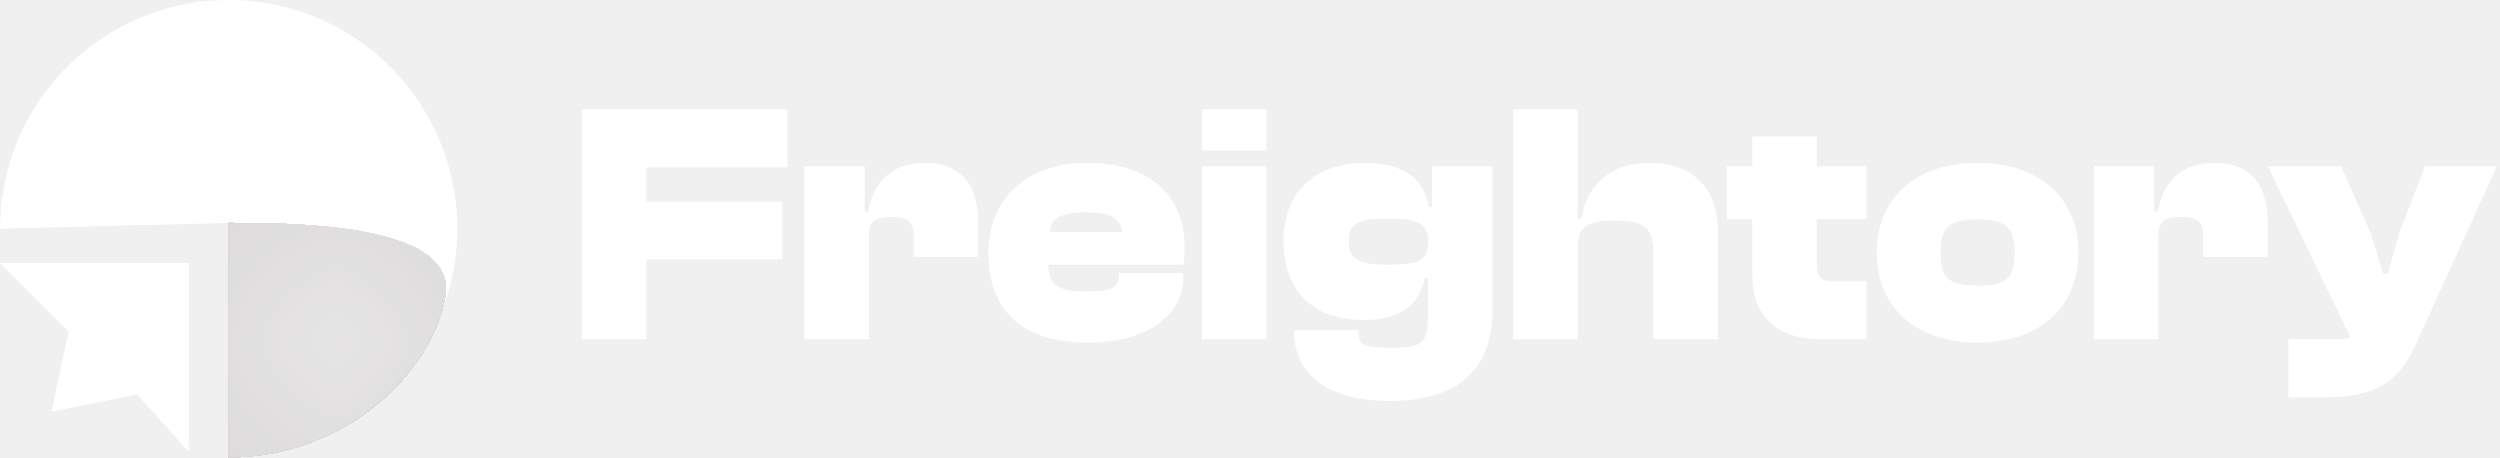
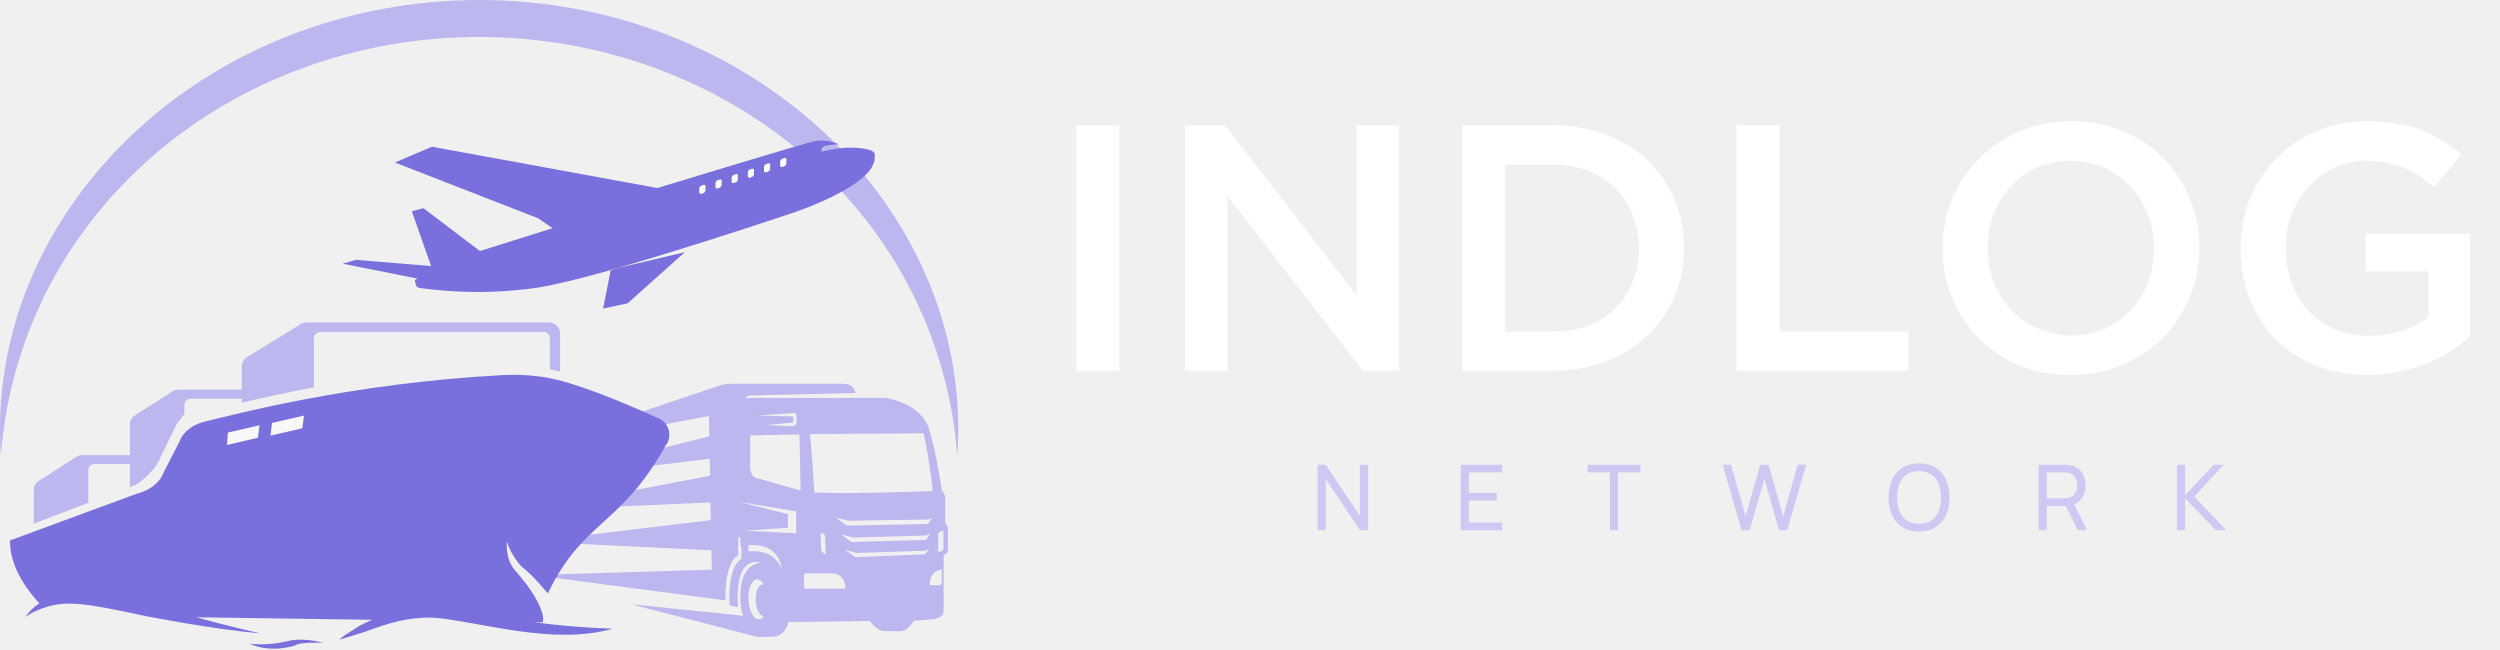
- <svg xmlns="http://www.w3.org/2000/svg" width="328" height="60" viewBox="0 0 328 60" fill="none">
-   <path d="M0 34.5L9 43.5L6.75 54L18 51.75L24.75 59.25V34.5H0Z" fill="white" />
-   <path d="M30 60C35.933 60 41.734 58.24 46.667 54.944C51.601 51.648 55.446 46.962 57.716 41.48C59.987 35.999 60.581 29.967 59.424 24.147C58.266 18.328 55.409 12.982 51.213 8.787C47.018 4.591 41.672 1.734 35.853 0.576C30.033 -0.581 24.001 0.013 18.52 2.284C13.038 4.554 8.352 8.399 5.056 13.333C1.759 18.266 8.95925e-07 24.067 0 30L30 29.25V60Z" fill="white" />
-   <g filter="url(#filter0_i_67_244)">
-     <path d="M30 60V29.25C38.229 29.25 59.922 29.282 58.426 38.79C56.93 48.298 45.709 60 30 60Z" fill="white" />
-   </g>
-   <path d="M84.81 44.5H76.35V14.35H103.305V21.955H84.81V26.455H102.63V34.015H84.81V44.5ZM113.99 44.5H105.53V21.82H113.45V27.76H113.9C114.53 24.025 116.87 21.37 121.37 21.37C126.365 21.37 128.345 24.655 128.345 29.2V33.7H119.885V31.045C119.885 29.155 119.165 28.48 116.96 28.48C114.665 28.48 113.99 29.155 113.99 30.955V44.5ZM142.784 44.95C135.089 44.95 129.689 41.665 129.689 33.16C129.689 25.78 135.044 21.37 142.604 21.37C150.434 21.37 155.429 25.285 155.429 32.575C155.429 33.34 155.384 33.925 155.294 34.735H137.519C137.654 37.48 138.869 38.245 142.469 38.245C145.889 38.245 146.789 37.66 146.789 36.31V35.815H155.249V36.355C155.249 41.395 150.434 44.95 142.784 44.95ZM142.424 27.85C139.319 27.85 138.014 28.525 137.654 30.46H147.239C146.924 28.525 145.574 27.85 142.424 27.85ZM166.153 19.75H157.693V14.35H166.153V19.75ZM166.153 44.5H157.693V21.82H166.153V44.5ZM178.935 41.98C172.185 41.98 168.405 38.11 168.405 31.63C168.405 25.24 172.455 21.37 179.16 21.37C183.75 21.37 186.81 23.215 187.44 27.13H187.89V21.82H195.81V40.675C195.81 48.775 190.995 52.6 182.265 52.6C174.345 52.6 169.755 49.27 169.755 43.33H178.215C178.215 45.175 178.44 45.625 182.85 45.625C186.495 45.625 187.35 45.085 187.35 41.26V36.49H186.9C186.315 39.775 183.93 41.98 178.935 41.98ZM176.955 31.63C176.955 33.88 178.035 34.735 181.995 34.735C185.775 34.735 187.35 34.285 187.35 31.9V31.585C187.35 29.155 185.775 28.66 181.995 28.66C178.035 28.66 176.955 29.425 176.955 31.63ZM206.978 44.5H198.518V14.35H206.978V28.705H207.428C208.148 24.88 210.668 21.37 216.473 21.37C222.503 21.37 225.383 25.195 225.383 30.235V44.5H216.923V33.07C216.923 29.92 215.708 28.93 211.838 28.93C207.923 28.93 206.978 29.875 206.978 32.8V44.5ZM244.882 44.5H238.942C233.272 44.5 229.897 41.755 229.897 35.86V28.75H226.567V21.82H229.897V17.905H238.357V21.82H244.882V28.75H238.357V34.645C238.357 36.445 238.897 36.895 240.832 36.895H244.882V44.5ZM259.457 44.95C251.582 44.95 246.227 40.495 246.227 33.16C246.227 25.78 251.582 21.37 259.457 21.37C267.332 21.37 272.687 25.78 272.687 33.16C272.687 40.495 267.332 44.95 259.457 44.95ZM259.457 37.48C263.282 37.48 264.317 36.445 264.317 33.16C264.317 29.875 263.282 28.795 259.457 28.795C255.632 28.795 254.597 29.875 254.597 33.16C254.597 36.445 255.632 37.48 259.457 37.48ZM283.179 44.5H274.719V21.82H282.639V27.76H283.089C283.719 24.025 286.059 21.37 290.559 21.37C295.554 21.37 297.534 24.655 297.534 29.2V33.7H289.074V31.045C289.074 29.155 288.354 28.48 286.149 28.48C283.854 28.48 283.179 29.155 283.179 30.955V44.5ZM304.324 52.15H300.229V44.5H306.799C307.474 44.5 308.014 44.41 308.374 44.23L297.529 21.82H307.159L311.074 30.73L312.694 35.95H313.279L314.764 30.64L318.139 21.82H327.589L316.834 45.4C314.404 50.755 310.939 52.15 304.324 52.15Z" fill="white" />
-   <defs>
-     <filter id="filter0_i_67_244" x="30" y="29.25" width="28.5" height="33.75" filterUnits="userSpaceOnUse" color-interpolation-filters="sRGB">
-       <feFlood flood-opacity="0" result="BackgroundImageFix" />
-       <feBlend mode="normal" in="SourceGraphic" in2="BackgroundImageFix" result="shape" />
-       <feColorMatrix in="SourceAlpha" type="matrix" values="0 0 0 0 0 0 0 0 0 0 0 0 0 0 0 0 0 0 127 0" result="hardAlpha" />
-       <feOffset dy="3" />
-       <feGaussianBlur stdDeviation="15" />
-       <feComposite in2="hardAlpha" operator="arithmetic" k2="-1" k3="1" />
-       <feColorMatrix type="matrix" values="0 0 0 0 0.281 0 0 0 0 0.238 0 0 0 0 0.238 0 0 0 0.2 0" />
-       <feBlend mode="normal" in2="shape" result="effect1_innerShadow_67_244" />
-     </filter>
-   </defs>
+ <svg xmlns="http://www.w3.org/2000/svg" width="308" height="80" viewBox="0 0 308 80" fill="none">
+   <path d="M0.113 56.164C-0.135 52.589 0.026 49.027 0.594 45.483C1.16 41.937 2.125 38.484 3.485 35.124C4.876 31.715 6.628 28.468 8.744 25.385C10.859 22.302 13.293 19.447 16.046 16.819C18.817 14.166 21.846 11.79 25.141 9.698C28.435 7.606 31.926 5.836 35.613 4.39C37.459 3.668 39.342 3.032 41.259 2.486C43.176 1.937 45.118 1.478 47.086 1.109C49.052 0.74 51.036 0.465 53.033 0.279C55.033 0.094 57.037 0 59.045 0C61.054 0 63.056 0.094 65.055 0.279C67.052 0.465 69.036 0.74 71.004 1.109C72.971 1.478 74.914 1.937 76.831 2.486C78.748 3.032 80.63 3.668 82.475 4.39C86.165 5.836 89.655 7.606 92.952 9.698C96.249 11.792 99.283 14.166 102.054 16.819C104.8 19.449 107.227 22.306 109.338 25.387C111.447 28.47 113.195 31.716 114.579 35.124C115.941 38.484 116.904 41.937 117.47 45.483C118.036 49.029 118.192 52.589 117.938 56.164C117.684 52.671 117.087 49.227 116.144 45.833C115.201 42.44 113.93 39.153 112.332 35.972C110.749 32.844 108.864 29.881 106.67 27.079C104.477 24.28 102.016 21.692 99.287 19.317C98.616 18.731 97.932 18.16 97.232 17.606C96.532 17.051 95.819 16.511 95.09 15.987C94.361 15.462 93.621 14.955 92.865 14.461C92.112 13.97 91.345 13.495 90.565 13.036C89.787 12.579 88.996 12.137 88.193 11.713C87.391 11.289 86.577 10.883 85.755 10.493C84.93 10.106 84.098 9.735 83.256 9.382C82.413 9.031 81.562 8.697 80.701 8.381C79.841 8.067 78.974 7.769 78.098 7.492C77.222 7.214 76.339 6.957 75.45 6.719C74.562 6.478 73.666 6.26 72.766 6.06C71.865 5.86 70.96 5.679 70.051 5.52C69.141 5.359 68.227 5.218 67.311 5.098C66.393 4.977 65.474 4.875 64.551 4.796C63.629 4.714 62.706 4.653 61.781 4.614C60.853 4.574 59.928 4.553 59.001 4.553C58.076 4.553 57.149 4.574 56.224 4.614C55.298 4.653 54.373 4.714 53.451 4.796C52.53 4.875 51.609 4.977 50.693 5.098C49.775 5.218 48.861 5.359 47.951 5.52C47.042 5.679 46.137 5.86 45.236 6.06C44.336 6.26 43.442 6.478 42.553 6.719C41.663 6.957 40.781 7.214 39.907 7.492C39.031 7.769 38.163 8.067 37.303 8.381C36.443 8.697 35.591 9.031 34.749 9.382C33.906 9.735 33.072 10.106 32.25 10.493C31.425 10.883 30.614 11.289 29.811 11.713C29.009 12.137 28.217 12.579 27.437 13.036C26.659 13.495 25.892 13.97 25.137 14.461C24.383 14.955 23.641 15.463 22.912 15.987C22.186 16.511 21.47 17.051 20.77 17.606C20.07 18.16 19.386 18.731 18.715 19.317C15.995 21.694 13.543 24.284 11.357 27.084C9.168 29.885 7.286 32.848 5.708 35.972C4.112 39.153 2.844 42.44 1.903 45.833C0.962 49.227 0.364 52.671 0.113 56.164Z" fill="#BCB7EE" />
+   <path d="M116.828 65.025C116.828 65.025 116.687 64.715 116.449 64.408V61.12C116.449 61.12 116.331 60.693 116.045 60.506C116.045 60.506 115.452 56.173 114.479 52.909C114.479 52.909 113.91 49.95 109.19 49.028H92.274C92.274 49.028 92.039 49.028 91.801 49.122C91.894 48.887 92.132 48.721 92.394 48.721L105.369 48.414C105.251 47.562 104.61 47.276 103.757 47.276H90.307C89.783 47.276 89.262 47.324 88.765 47.466L65.018 55.441L87.341 51.253L87.389 53.761L65.657 59.202L87.434 56.505L87.482 58.612L65.16 62.869L87.53 61.9L87.579 64.077L65.563 66.729L87.648 67.792L87.696 70.183L65.705 70.845L89.38 73.967C89.38 73.967 89.145 69.424 90.946 68.409C90.946 67.864 90.946 67.082 90.946 66.16C91.018 66.184 91.112 66.208 91.208 66.208V67.178C91.208 67.178 91.208 67.319 91.349 67.368V68.834C91.349 68.834 89.57 69.686 89.904 74.585C89.904 74.585 90.615 74.75 90.922 74.795C90.877 74.064 90.877 73.046 90.877 73.046C91.018 70.679 91.587 70.11 91.587 70.11C92.419 68.858 93.747 69.306 93.747 69.306C92.964 69.355 92.205 69.993 91.967 70.348C91.091 71.649 91.16 73.66 91.28 74.795C91.301 75.057 91.422 75.461 91.563 75.861L77.757 74.443L93.367 78.486L95.313 78.441H95.358C95.358 78.441 96.71 78.417 97.138 76.641L107.173 76.499C107.173 76.499 107.98 77.779 109.046 77.755H111.04C111.04 77.755 111.895 77.683 112.582 76.475L114.931 76.288C114.931 76.288 116.163 76.168 116.259 75.412V68.313C116.283 68.313 116.78 68.385 116.78 67.602C116.78 67.533 116.78 65.049 116.78 65.049L116.828 65.025ZM113.768 53.358C113.768 53.358 114.455 56.032 114.907 60.506C114.907 60.506 104.041 60.906 100.318 60.671C100.318 60.671 100.032 55.631 99.794 53.475L113.768 53.382V53.358H113.768ZM114.338 64.549L104.375 64.763L102.926 63.77L104.492 64.149L114.362 64.007L114.835 63.77L114.338 64.549ZM114.6 65.733L114.1 66.515L104.896 66.774L103.637 65.829L105.086 66.229L114.124 65.97L114.6 65.733ZM101.74 68.289L101.36 68.075C101.243 68.006 101.17 67.888 101.17 67.768L101.101 65.898C101.101 65.781 101.219 65.639 101.312 65.711L101.646 65.946C101.646 65.995 101.739 68.313 101.739 68.313V68.289H101.74ZM97.707 50.874C97.707 50.874 98.062 50.826 98.135 51.133V52.175C98.135 52.175 97.897 52.578 97.4 52.506L94.385 52.364L97.731 52.057V51.298L93.319 51.205L97.707 50.898V50.874ZM94.102 75.909C93.936 76.144 93.723 76.289 93.509 76.289C92.843 76.31 92.274 75.247 92.205 73.898C92.132 72.549 92.608 71.414 93.271 71.39C93.581 71.39 93.864 71.6 94.102 72.004C94.054 72.004 94.006 72.004 93.96 72.004C93.436 72.028 93.057 72.928 93.105 74.015C93.153 75.057 93.602 75.909 94.102 75.933V75.909ZM96.261 69.993C95.168 67.412 92.205 67.957 92.205 67.957V67.178C96.165 66.847 96.306 70.11 96.261 69.993ZM91.753 65.38L97.069 65.025V63.345L91.111 61.855L98.086 62.989V65.711L91.729 65.38H91.753ZM93.319 58.919C92.37 58.777 92.418 57.522 92.418 57.522V53.641L98.49 53.523L98.632 60.433L93.319 58.919ZM99.321 72.549C99.18 72.549 99.059 72.432 99.059 72.287V70.893C99.059 70.751 99.18 70.631 99.321 70.631H102.547C104.23 70.703 104.161 72.525 104.161 72.525H99.321V72.549ZM113.934 68.289L105.393 68.644L104.065 67.723L105.513 68.123L114.006 67.84L114.479 67.602L113.958 68.289H113.934ZM115.973 71.887C115.973 72.004 115.88 72.1 115.762 72.1H114.551C114.551 70.42 115.618 70.276 115.618 70.276L116.021 70.182V71.862L115.973 71.887ZM116.235 67.626C116.235 67.626 116.211 67.933 115.593 67.982V65.853C115.593 65.757 115.642 65.639 115.738 65.591L116.021 65.401C116.117 65.356 116.235 65.401 116.235 65.522V67.626H116.235ZM66.964 40.911H39.467C39.018 40.911 38.663 41.266 38.663 41.715V47.727C35.103 48.39 32.091 49.076 29.791 49.618V49.121H23.454C23.053 49.121 22.719 49.453 22.719 49.856V51.015C22.222 51.584 21.746 52.292 21.746 52.292L19.873 56.128C19.066 58.305 16.741 59.723 16.741 59.723L16.006 60.009V57.166H11.618C11.214 57.166 10.883 57.498 10.883 57.901V61.948L4.167 64.504V60.316C4.167 59.888 4.381 59.509 4.739 59.274L9.435 56.269C9.624 56.152 9.838 56.079 10.076 56.079H16.006V52.247C16.006 51.819 16.22 51.443 16.575 51.205L21.274 48.2C21.463 48.083 21.677 48.01 21.912 48.01H29.791V45.123C29.791 44.674 30.026 44.247 30.405 44.012L37.073 39.917C37.287 39.8 37.522 39.727 37.76 39.727H67.675C68.41 39.727 69.003 40.321 69.003 41.052V45.785C68.576 45.668 68.151 45.575 67.747 45.502V41.694C67.747 41.242 67.389 40.887 66.94 40.887L66.964 40.911Z" fill="#BCB7EE" />
+   <path d="M39.801 79.197C39.801 79.197 36.835 79.055 36.338 79.528C36.338 79.528 33.347 80.546 30.739 79.293C30.739 79.293 32.778 79.624 35.365 79.007C35.365 79.007 36.976 78.441 39.825 79.197H39.801Z" fill="#796FDD" />
+   <path d="M82.121 54.683C76.475 64.928 71.897 63.983 67.485 73.115C67.485 73.115 65.777 70.962 64.259 69.803C64.259 69.803 62.883 68.337 62.455 66.705C62.455 66.705 62.172 68.858 63.5 70.324C65.446 72.525 66.678 74.584 66.892 75.957C66.94 76.216 66.916 76.454 66.892 76.665H65.753C65.847 76.665 65.943 76.665 66.039 76.689C70.924 77.351 75.502 77.448 75.502 77.448C71.804 78.51 67.65 78.3 63.735 77.731C60.203 77.234 56.857 76.475 54.224 76.168C51.33 75.837 48.412 76.596 46.325 77.351C44.452 78.062 41.84 78.796 41.84 78.796C42.292 78.251 43.596 77.613 44.117 77.21C44.687 76.879 45.28 76.596 45.873 76.358L24.192 76.051C28.08 77.138 32.019 78.014 32.019 78.014C26.586 77.589 18.238 75.957 18.238 75.957H18.214C10.787 74.346 8.32 73.967 5.757 74.774C4.05 75.292 3.267 75.909 3.125 76.026C3.577 75.34 4.167 74.774 4.857 74.322C3.812 73.235 1.18 70.134 1.228 66.584L16.813 60.837C16.813 60.837 19.376 60.34 20.18 58.163L22.126 54.375C22.126 54.375 22.65 52.554 25.331 51.915C28.77 51.111 43.003 47.23 61.91 46.213C63.736 46.116 65.564 46.213 67.344 46.52C70.831 47.134 76.096 49.266 81.222 51.584C82.384 52.126 82.788 53.547 82.17 54.682L82.121 54.683Z" fill="#796FDD" />
+   <path d="M31.995 52.388L28.08 53.289L27.962 54.824L31.781 53.927L31.971 52.388H31.995Z" fill="#F8F8F8" />
+   <path d="M37.428 51.205L33.513 52.105L33.323 53.665L37.238 52.768L37.452 51.229L37.428 51.205Z" fill="#F8F8F8" />
+   <path d="M107.766 19.308C107.98 22.882 97.541 26.266 97.541 26.266C97.541 26.266 85.751 30.24 76.143 33.008L75.243 33.221V33.269C71.542 34.311 68.22 35.139 66.156 35.446C58.612 36.557 52.586 35.564 51.992 35.516C51.399 35.47 51.306 35.257 51.306 35.257L51.116 34.663C51.044 34.38 51.495 34.332 51.495 34.332L42.22 32.487L43.834 32.014L53.11 32.773L50.737 26.028L52.161 25.649L59.133 30.927L68.078 28.112L66.274 26.88L48.649 20.019L53.227 18.077L80.983 23.165C80.983 23.165 99.818 17.414 100.484 17.369C102.025 17.107 103.354 17.794 103.354 17.794C103.068 17.745 101.86 17.911 101.86 17.911C100.956 18.101 101.243 18.694 101.243 18.694C104.42 17.818 106.652 18.291 107.29 18.528C107.956 18.787 107.766 19.284 107.766 19.284V19.308H107.766Z" fill="#796FDD" />
+   <path d="M86.937 22.975C86.937 22.809 86.82 22.74 86.654 22.785L86.44 22.858C86.275 22.906 86.154 23.071 86.154 23.237V23.686C86.154 23.851 86.275 23.921 86.416 23.875L86.63 23.803C86.796 23.755 86.913 23.589 86.913 23.424V22.975H86.937Z" fill="white" />
+   <path d="M88.931 22.313C88.931 22.147 88.811 22.075 88.645 22.123L88.431 22.195C88.266 22.241 88.148 22.406 88.148 22.575V23.023C88.148 23.189 88.266 23.258 88.407 23.213L88.621 23.141C88.787 23.093 88.907 22.927 88.907 22.761V22.313H88.931Z" fill="white" />
+   <path d="M90.922 21.65C90.922 21.485 90.804 21.413 90.639 21.461L90.425 21.533C90.259 21.578 90.139 21.744 90.139 21.909V22.361C90.139 22.527 90.259 22.596 90.401 22.551L90.615 22.478C90.78 22.43 90.901 22.265 90.901 22.099V21.65H90.922Z" fill="white" />
+   <path d="M92.916 20.988C92.916 20.822 92.798 20.75 92.632 20.798L92.419 20.871C92.253 20.916 92.133 21.081 92.133 21.247V21.699C92.133 21.864 92.253 21.933 92.395 21.888L92.609 21.816C92.774 21.768 92.891 21.602 92.891 21.437V20.988H92.916Z" fill="white" />
+   <path d="M94.909 20.326C94.909 20.16 94.789 20.088 94.623 20.136L94.409 20.208C94.244 20.253 94.126 20.419 94.126 20.585V21.036C94.126 21.202 94.244 21.271 94.385 21.226L94.599 21.154C94.765 21.105 94.885 20.94 94.885 20.774V20.326H94.909Z" fill="white" />
+   <path d="M96.9 19.663C96.9 19.497 96.782 19.425 96.617 19.473L96.403 19.546C96.237 19.591 96.117 19.756 96.117 19.922V20.374C96.117 20.539 96.237 20.609 96.379 20.56L96.593 20.491C96.759 20.443 96.879 20.277 96.879 20.112V19.663H96.9Z" fill="white" />
+   <path d="M74.294 38.023L77.33 37.361L84.374 31.068L76.143 33.007C75.836 33.104 75.526 33.173 75.243 33.269L74.294 38.047V38.023Z" fill="#796FDD" />
+   <path d="M132.593 15.442H137.907V45.682H132.593V15.442ZM146.002 15.442H150.927L167.127 36.35V15.442H172.354V45.682H167.904L151.229 24.168V45.682H146.002V15.442ZM191.407 40.843C192.991 40.843 194.431 40.598 195.727 40.109C197.023 39.59 198.117 38.885 199.01 37.992C199.931 37.07 200.637 35.99 201.127 34.752C201.645 33.485 201.904 32.117 201.904 30.648V30.562C201.904 29.093 201.645 27.725 201.127 26.458C200.637 25.19 199.931 24.11 199.01 23.218C198.117 22.296 197.023 21.576 195.727 21.058C194.431 20.539 192.991 20.28 191.407 20.28H185.445V40.843H191.407ZM180.131 15.442H191.407C193.768 15.442 195.928 15.83 197.887 16.608C199.874 17.357 201.573 18.408 202.984 19.762C204.424 21.115 205.533 22.714 206.311 24.557C207.088 26.371 207.477 28.344 207.477 30.475V30.562C207.477 32.693 207.088 34.68 206.311 36.523C205.533 38.366 204.424 39.965 202.984 41.318C201.573 42.672 199.874 43.738 197.887 44.515C195.928 45.293 193.768 45.682 191.407 45.682H180.131V15.442ZM213.924 15.442H219.237V40.843H235.135V45.682H213.924V15.442ZM255.186 41.318C256.683 41.318 258.051 41.045 259.29 40.498C260.557 39.922 261.637 39.158 262.53 38.208C263.423 37.229 264.114 36.091 264.603 34.795C265.122 33.499 265.381 32.117 265.381 30.648V30.562C265.381 29.093 265.122 27.71 264.603 26.414C264.114 25.09 263.408 23.952 262.487 23.002C261.594 22.022 260.514 21.245 259.247 20.669C257.979 20.093 256.597 19.805 255.099 19.805C253.602 19.805 252.219 20.093 250.952 20.669C249.714 21.216 248.648 21.979 247.755 22.958C246.863 23.909 246.157 25.032 245.639 26.328C245.149 27.624 244.904 29.006 244.904 30.475V30.562C244.904 32.03 245.149 33.427 245.639 34.752C246.157 36.048 246.863 37.186 247.755 38.165C248.677 39.115 249.771 39.878 251.039 40.454C252.306 41.03 253.688 41.318 255.186 41.318ZM255.099 46.2C252.767 46.2 250.635 45.797 248.706 44.99C246.776 44.155 245.12 43.032 243.738 41.621C242.355 40.21 241.275 38.568 240.498 36.696C239.72 34.795 239.331 32.779 239.331 30.648V30.562C239.331 28.43 239.72 26.429 240.498 24.557C241.275 22.656 242.37 21 243.781 19.589C245.192 18.149 246.863 17.011 248.792 16.176C250.722 15.341 252.853 14.923 255.186 14.923C257.519 14.923 259.65 15.341 261.579 16.176C263.509 16.982 265.165 18.091 266.547 19.502C267.93 20.914 269.01 22.57 269.787 24.47C270.565 26.342 270.954 28.344 270.954 30.475V30.562C270.954 32.693 270.565 34.709 269.787 36.61C269.01 38.482 267.915 40.138 266.504 41.578C265.093 42.989 263.423 44.112 261.493 44.947C259.563 45.782 257.432 46.2 255.099 46.2ZM291.716 46.2C289.354 46.2 287.209 45.811 285.279 45.034C283.35 44.227 281.694 43.133 280.311 41.75C278.958 40.339 277.906 38.698 277.158 36.826C276.409 34.925 276.034 32.866 276.034 30.648V30.562C276.034 28.459 276.409 26.458 277.158 24.557C277.935 22.656 279.015 21 280.398 19.589C281.78 18.149 283.422 17.011 285.322 16.176C287.252 15.341 289.354 14.923 291.63 14.923C292.954 14.923 294.15 15.024 295.215 15.226C296.31 15.398 297.318 15.658 298.239 16.003C299.161 16.349 300.025 16.781 300.831 17.299C301.666 17.789 302.473 18.365 303.25 19.027L299.881 23.045C299.305 22.555 298.714 22.109 298.11 21.706C297.505 21.302 296.871 20.971 296.209 20.712C295.546 20.424 294.812 20.208 294.006 20.064C293.228 19.891 292.364 19.805 291.414 19.805C290.031 19.805 288.735 20.093 287.526 20.669C286.345 21.245 285.308 22.022 284.415 23.002C283.551 23.952 282.86 25.075 282.342 26.371C281.852 27.667 281.607 29.035 281.607 30.475V30.562C281.607 32.117 281.852 33.557 282.342 34.882C282.831 36.206 283.522 37.344 284.415 38.294C285.337 39.245 286.417 39.994 287.655 40.541C288.922 41.088 290.334 41.362 291.889 41.362C293.329 41.362 294.668 41.16 295.906 40.757C297.174 40.325 298.268 39.763 299.19 39.072V33.413H291.457V28.79H304.33V41.491C303.582 42.125 302.746 42.73 301.825 43.306C300.932 43.882 299.953 44.386 298.887 44.818C297.85 45.25 296.727 45.581 295.518 45.811C294.308 46.07 293.041 46.2 291.716 46.2Z" fill="white" />
+   <path d="M162.327 65.318V57.254H163.335L167.541 63.554V57.254H168.549V65.318H167.541L163.335 59.013V65.318H162.327ZM179.971 65.318V57.254H185.067V58.201H180.968V60.726H184.395V61.673H180.968V64.372H185.067V65.318H179.971ZM198.347 65.318V58.201H195.597V57.254H202.093V58.201H199.344V65.318H198.347ZM214.56 65.318L212.225 57.254H213.266L215.058 63.633L216.845 57.26L217.892 57.254L219.684 63.633L221.47 57.254H222.518L220.182 65.318H219.186L217.371 58.996L215.557 65.318H214.56ZM236.424 65.486C235.622 65.486 234.94 65.309 234.38 64.954C233.82 64.6 233.393 64.107 233.098 63.476C232.807 62.845 232.661 62.115 232.661 61.286C232.661 60.458 232.807 59.728 233.098 59.097C233.393 58.466 233.82 57.973 234.38 57.618C234.94 57.264 235.622 57.086 236.424 57.086C237.231 57.086 237.914 57.264 238.474 57.618C239.034 57.973 239.46 58.466 239.751 59.097C240.042 59.728 240.188 60.458 240.188 61.286C240.188 62.115 240.042 62.845 239.751 63.476C239.46 64.107 239.034 64.6 238.474 64.954C237.914 65.309 237.231 65.486 236.424 65.486ZM236.424 64.534C237.026 64.538 237.526 64.404 237.925 64.131C238.328 63.855 238.629 63.472 238.827 62.983C239.028 62.494 239.129 61.929 239.129 61.286C239.129 60.641 239.028 60.075 238.827 59.59C238.629 59.104 238.328 58.725 237.925 58.453C237.526 58.18 237.026 58.042 236.424 58.038C235.823 58.035 235.323 58.169 234.924 58.442C234.528 58.714 234.229 59.095 234.028 59.584C233.826 60.073 233.723 60.641 233.72 61.286C233.716 61.929 233.815 62.492 234.016 62.978C234.218 63.463 234.519 63.844 234.918 64.12C235.321 64.393 235.823 64.531 236.424 64.534ZM251.168 65.318V57.254H254.355C254.433 57.254 254.526 57.258 254.635 57.266C254.743 57.269 254.848 57.281 254.948 57.299C255.385 57.366 255.751 57.516 256.046 57.747C256.345 57.979 256.569 58.272 256.718 58.626C256.867 58.977 256.942 59.367 256.942 59.797C256.942 60.42 256.78 60.962 256.455 61.421C256.13 61.876 255.654 62.162 255.027 62.278L254.646 62.339H252.165V65.318H251.168ZM255.968 65.318L254.377 62.037L255.363 61.734L257.11 65.318H255.968ZM252.165 61.393H254.321C254.392 61.393 254.472 61.389 254.562 61.382C254.655 61.374 254.743 61.361 254.825 61.342C255.083 61.283 255.292 61.174 255.452 61.018C255.617 60.857 255.736 60.67 255.811 60.458C255.885 60.241 255.923 60.021 255.923 59.797C255.923 59.573 255.885 59.354 255.811 59.142C255.736 58.925 255.617 58.737 255.452 58.576C255.292 58.416 255.083 58.307 254.825 58.251C254.743 58.229 254.655 58.216 254.562 58.212C254.472 58.205 254.392 58.201 254.321 58.201H252.165V61.393ZM268.199 65.318V57.254H269.196V61.04L272.724 57.254H273.979L270.316 61.169L274.264 65.318H272.976L269.196 61.376V65.318H268.199Z" fill="#CDC9F2" />
</svg>
